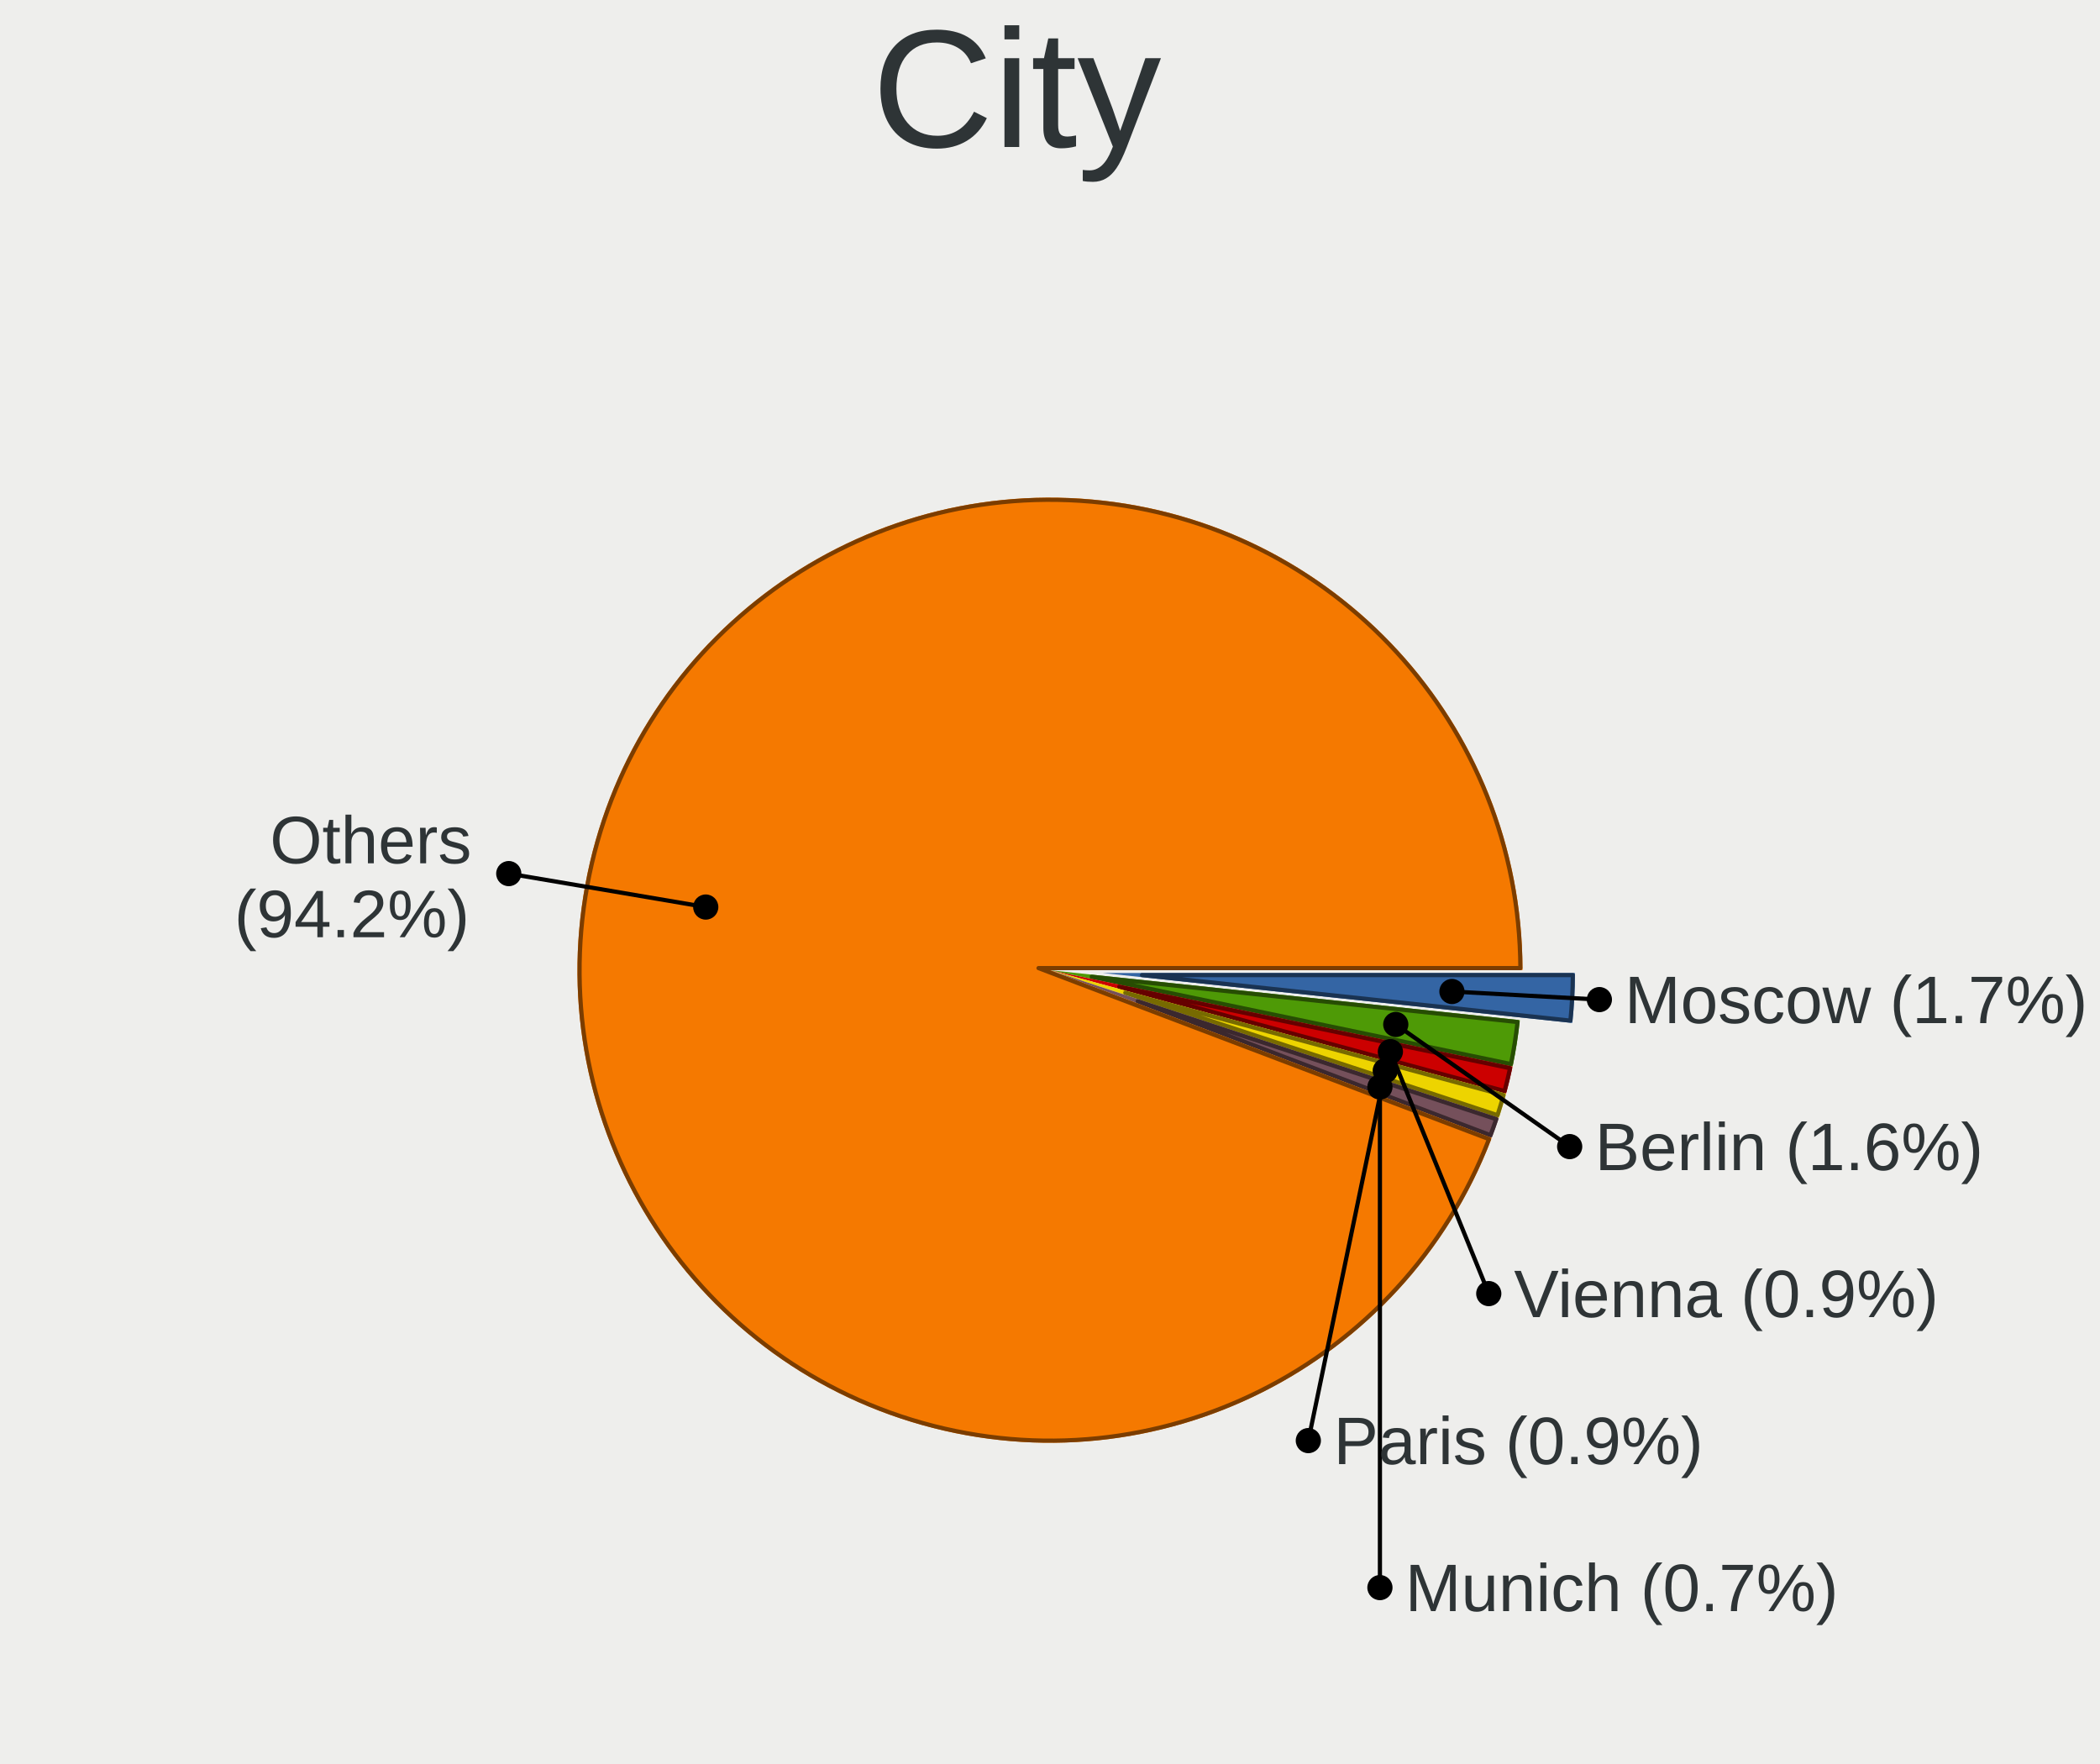
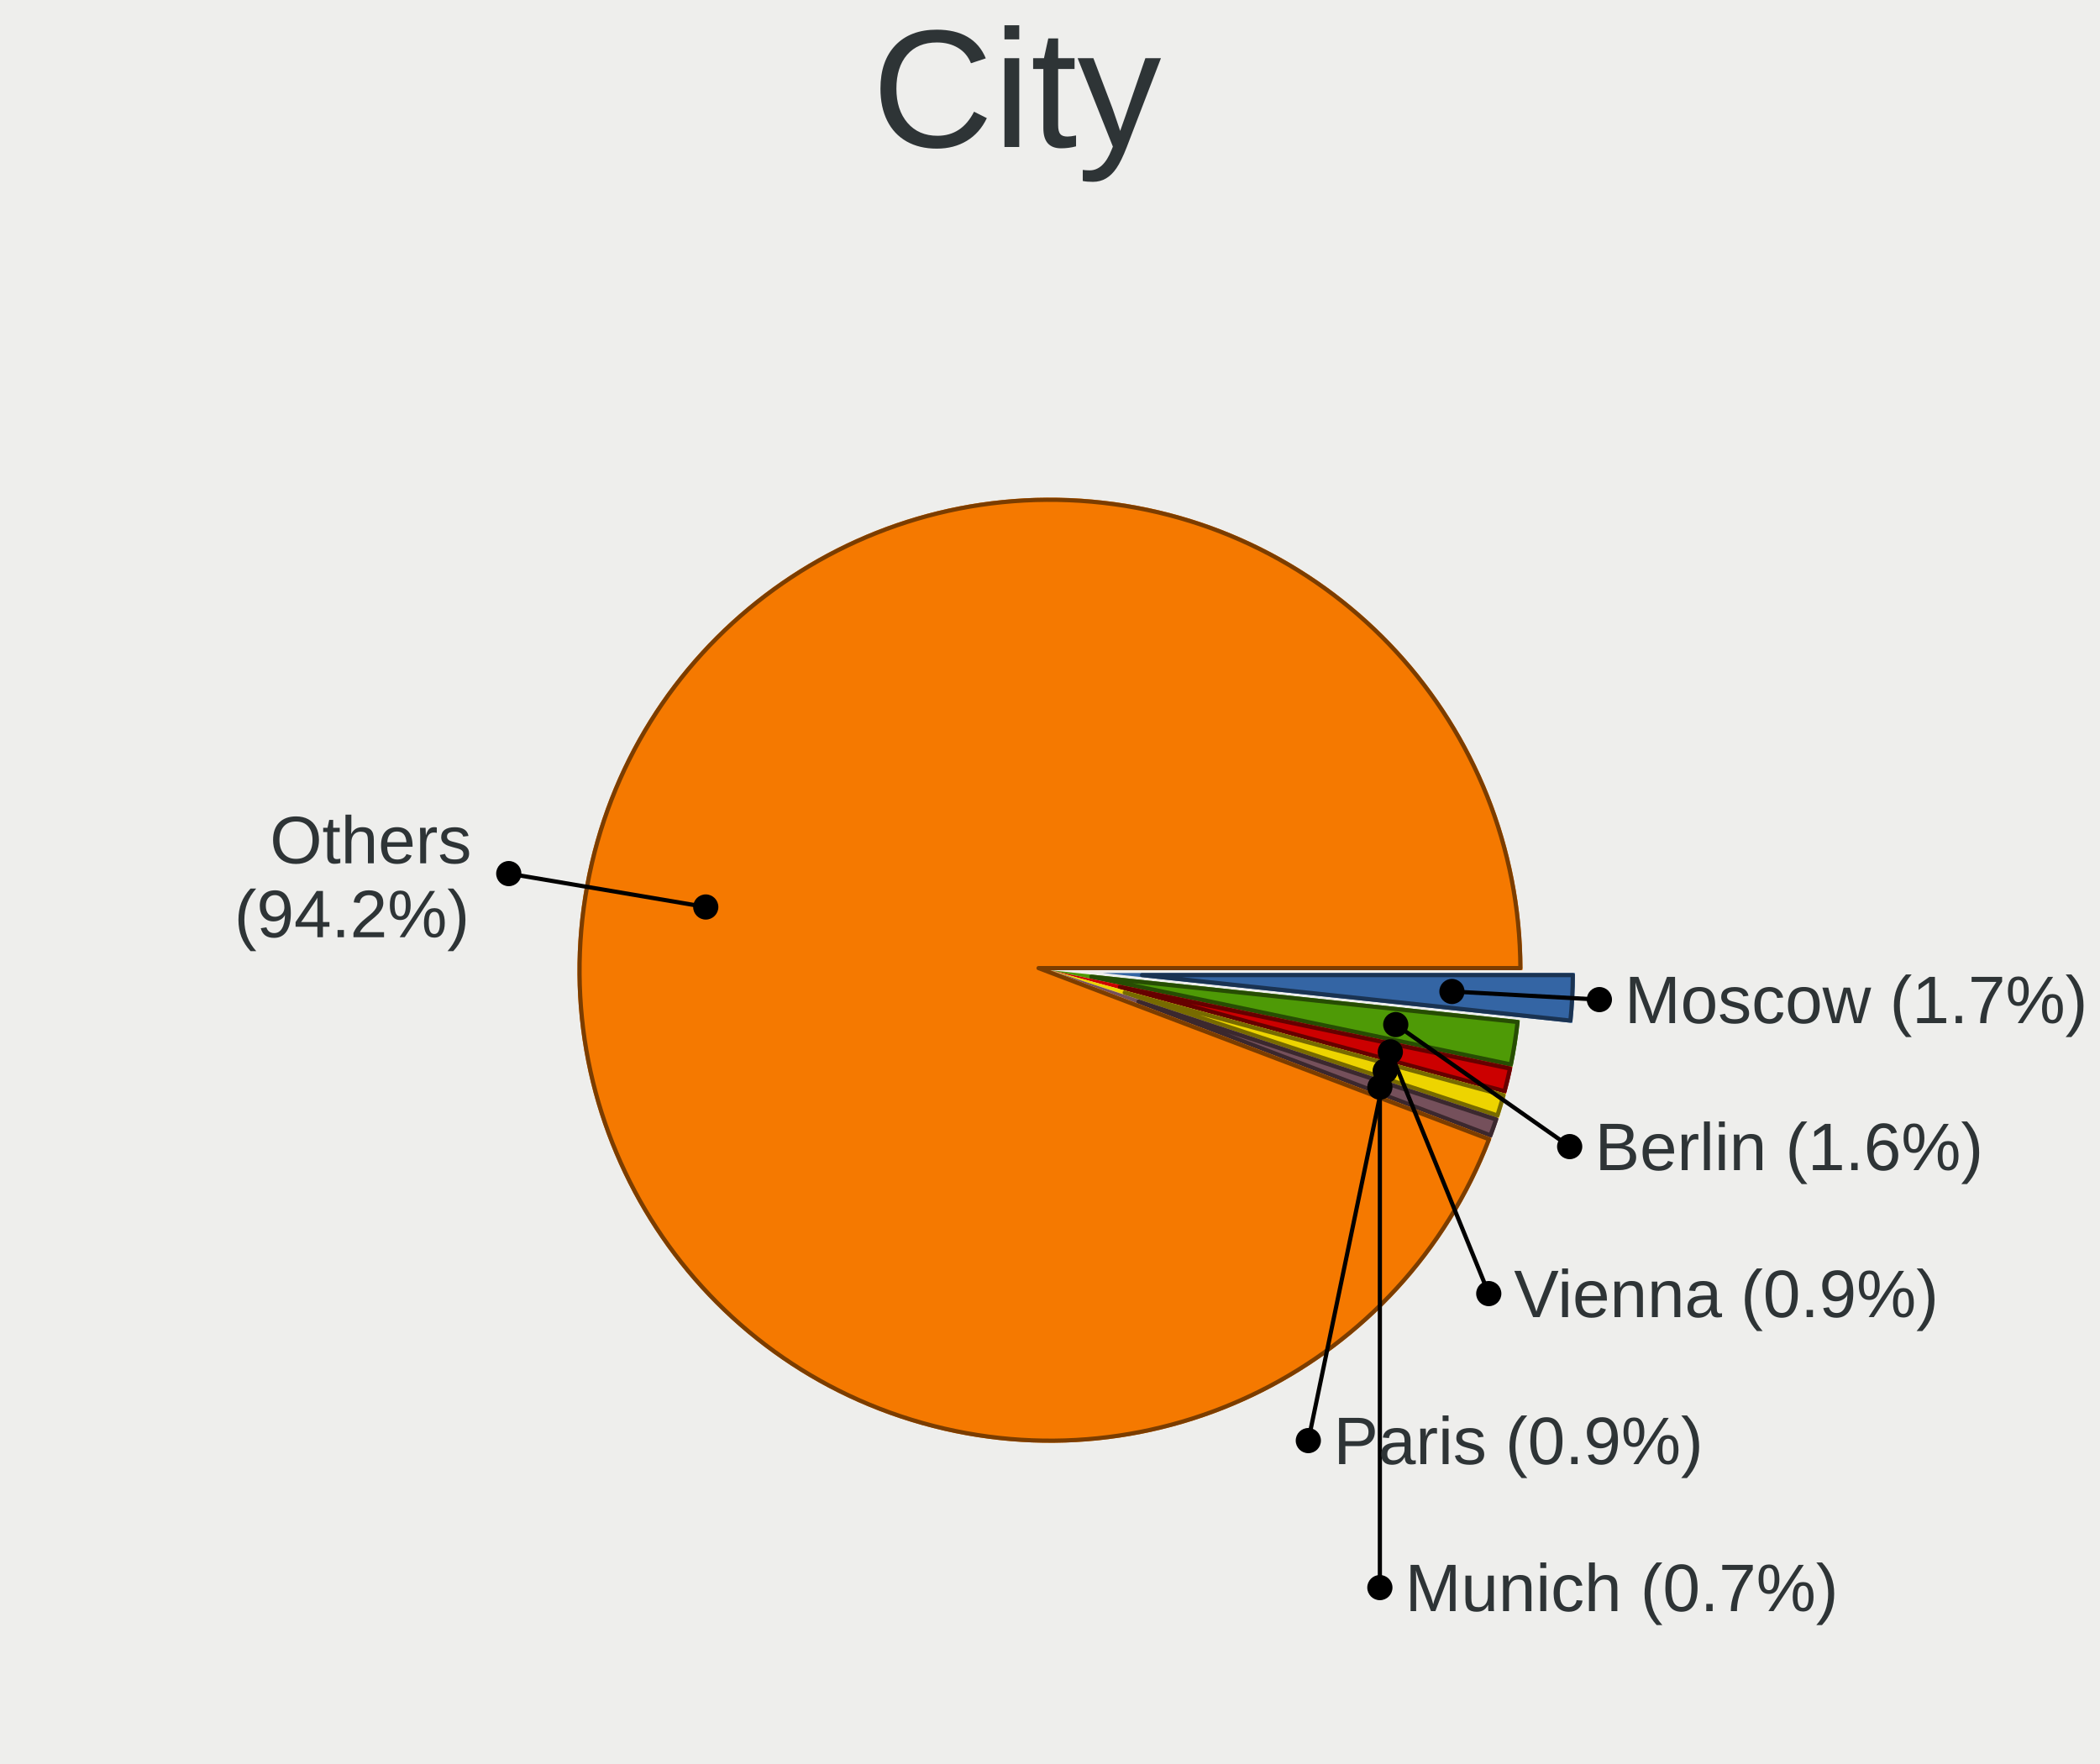
<svg xmlns="http://www.w3.org/2000/svg" width="500" height="420" version="1.0" id="ezcGraph">
  <defs />
  <g id="ezcGraphChart" color-rendering="optimizeQuality" shape-rendering="geometricPrecision" text-rendering="optimizeLegibility">
    <path d=" M 0,420 L 0,0 L 500,0 L 500,420 L 0,420 z " style="fill: #eeeeec; fill-opacity: 1.00; stroke: none;" id="ezcGraphPolygon_1" />
    <path d=" M 0,42 L 0,0 L 500,0 L 500,42 L 0,42 z " style="fill: #000000; fill-opacity: 0.00; stroke: none;" id="ezcGraphPolygon_2" />
-     <path d="M 262.48,231.66 L 374.98,231.66 A 112.50,112.50 0 0,1 374.35,243.56 z" style="fill: #3465a4; fill-opacity: 1.00; stroke: none;" id="ezcGraphCircleSector_4" />
-     <path d="M 271.91,232.16 L 374.48,232.16 A 112.00,112.00 0 0,1 373.91,243.01 z" style="fill: none; stroke: #1a3352; stroke-width: 1; stroke-opacity: 1.00; stroke-linecap: round; stroke-linejoin: round;" id="ezcGraphCircleSector_5" />
-     <path d="M 250.00,231.00 L 361.87,242.89 A 112.50,112.50 0 0,1 360.14,253.94 z" style="fill: #4e9a06; fill-opacity: 1.00; stroke: none;" id="ezcGraphCircleSector_6" />
-     <path d="M 259.94,232.56 L 361.32,243.34 A 112.00,112.00 0 0,1 359.75,253.35 z" style="fill: none; stroke: #274d03; stroke-width: 1; stroke-opacity: 1.00; stroke-linecap: round; stroke-linejoin: round;" id="ezcGraphCircleSector_7" />
-     <path d="M 250.00,231.00 L 360.14,253.94 A 112.50,112.50 0 0,1 358.59,260.39 z" style="fill: #cc0000; fill-opacity: 1.00; stroke: none;" id="ezcGraphCircleSector_8" />
-     <path d="M 266.50,234.95 L 359.54,254.33 A 112.00,112.00 0 0,1 358.24,259.78 z" style="fill: none; stroke: #660000; stroke-width: 1; stroke-opacity: 1.00; stroke-linecap: round; stroke-linejoin: round;" id="ezcGraphCircleSector_9" />
-     <path d="M 250.00,231.00 L 358.59,260.39 A 112.50,112.50 0 0,1 356.87,266.15 z" style="fill: #edd400; fill-opacity: 1.00; stroke: none;" id="ezcGraphCircleSector_10" />
-     <path d="M 267.93,236.37 L 357.98,260.74 A 112.00,112.00 0 0,1 356.55,265.52 z" style="fill: none; stroke: #776a00; stroke-width: 1; stroke-opacity: 1.00; stroke-linecap: round; stroke-linejoin: round;" id="ezcGraphCircleSector_11" />
-     <path d="M 250.00,231.00 L 356.87,266.15 A 112.50,112.50 0 0,1 355.17,270.93 z" style="fill: #75505b; fill-opacity: 1.00; stroke: none;" id="ezcGraphCircleSector_12" />
-     <path d="M 270.89,238.40 L 356.24,266.47 A 112.00,112.00 0 0,1 354.88,270.29 z" style="fill: none; stroke: #3b282e; stroke-width: 1; stroke-opacity: 1.00; stroke-linecap: round; stroke-linejoin: round;" id="ezcGraphCircleSector_13" />
-     <path d="M 250.00,231.00 L 355.17,270.93 A 112.50,112.50 0 1,1 362.50,231.00 z" style="fill: #f57900; fill-opacity: 1.00; stroke: none;" id="ezcGraphCircleSector_14" />
-     <path d="M 247.27,230.50 L 354.53,271.22 A 112.00,112.00 0 1,1 362.00,230.50 z" style="fill: none; stroke: #7b3d00; stroke-width: 1; stroke-opacity: 1.00; stroke-linecap: round; stroke-linejoin: round;" id="ezcGraphCircleSector_15" />
-     <path d=" M 168.035,215.963 L 121.134,208" style="fill: none; stroke: #000000; stroke-width: 1; stroke-opacity: 1.00; stroke-linecap: round; stroke-linejoin: round;" id="ezcGraphLine_16" />
-     <ellipse cx="168.035" cy="215.963" rx="3" ry="3" style="fill: #000000; fill-opacity: 1.00; stroke: none;" id="ezcGraphCircle_17" />
+     <path d="M 262.48,231.66 L 374.98,231.66 A 112.50,112.50 0 0,1 374.35,243.55 z" style="fill: #3465a4; fill-opacity: 1.00; stroke: none;" id="ezcGraphCircleSector_4" />
+     <path d="M 271.92,232.16 L 374.48,232.16 A 112.00,112.00 0 0,1 373.91,243.00 z" style="fill: none; stroke: #1a3352; stroke-width: 1; stroke-opacity: 1.00; stroke-linecap: round; stroke-linejoin: round;" id="ezcGraphCircleSector_5" />
+     <path d="M 250.00,231.00 L 361.87,242.89 A 112.50,112.50 0 0,1 360.12,254.04 z" style="fill: #4e9a06; fill-opacity: 1.00; stroke: none;" id="ezcGraphCircleSector_6" />
+     <path d="M 259.85,232.55 L 361.32,243.33 A 112.00,112.00 0 0,1 359.73,253.44 z" style="fill: none; stroke: #274d03; stroke-width: 1; stroke-opacity: 1.00; stroke-linecap: round; stroke-linejoin: round;" id="ezcGraphCircleSector_7" />
+     <path d="M 250.00,231.00 L 360.12,254.04 A 112.50,112.50 0 0,1 358.58,260.42 z" style="fill: #cc0000; fill-opacity: 1.00; stroke: none;" id="ezcGraphCircleSector_8" />
+     <path d="M 266.65,234.99 L 359.52,254.42 A 112.00,112.00 0 0,1 358.23,259.81 z" style="fill: none; stroke: #660000; stroke-width: 1; stroke-opacity: 1.00; stroke-linecap: round; stroke-linejoin: round;" id="ezcGraphCircleSector_9" />
+     <path d="M 250.00,231.00 L 358.58,260.42 A 112.50,112.50 0 0,1 356.84,266.22 z" style="fill: #edd400; fill-opacity: 1.00; stroke: none;" id="ezcGraphCircleSector_10" />
+     <path d="M 267.79,236.34 L 357.97,260.77 A 112.00,112.00 0 0,1 356.53,265.59 z" style="fill: none; stroke: #776a00; stroke-width: 1; stroke-opacity: 1.00; stroke-linecap: round; stroke-linejoin: round;" id="ezcGraphCircleSector_11" />
+     <path d="M 250.00,231.00 L 356.84,266.22 A 112.50,112.50 0 0,1 355.16,270.96 z" style="fill: #75505b; fill-opacity: 1.00; stroke: none;" id="ezcGraphCircleSector_12" />
+     <path d="M 271.08,238.48 L 356.21,266.54 A 112.00,112.00 0 0,1 354.87,270.32 z" style="fill: none; stroke: #3b282e; stroke-width: 1; stroke-opacity: 1.00; stroke-linecap: round; stroke-linejoin: round;" id="ezcGraphCircleSector_13" />
+     <path d="M 250.00,231.00 L 355.16,270.96 A 112.50,112.50 0 1,1 362.50,231.00 z" style="fill: #f57900; fill-opacity: 1.00; stroke: none;" id="ezcGraphCircleSector_14" />
+     <path d="M 247.28,230.50 L 354.52,271.25 A 112.00,112.00 0 1,1 362.00,230.50 z" style="fill: none; stroke: #7b3d00; stroke-width: 1; stroke-opacity: 1.00; stroke-linecap: round; stroke-linejoin: round;" id="ezcGraphCircleSector_15" />
+     <path d=" M 168.037,215.951 L 121.134,208" style="fill: none; stroke: #000000; stroke-width: 1; stroke-opacity: 1.00; stroke-linecap: round; stroke-linejoin: round;" id="ezcGraphLine_16" />
+     <ellipse cx="168.037" cy="215.951" rx="3" ry="3" style="fill: #000000; fill-opacity: 1.00; stroke: none;" id="ezcGraphCircle_17" />
    <ellipse cx="121.134" cy="208" rx="3" ry="3" style="fill: #000000; fill-opacity: 1.00; stroke: none;" id="ezcGraphCircle_18" />
-     <path d=" M 345.699,236.073 L 380.804,238" style="fill: none; stroke: #000000; stroke-width: 1; stroke-opacity: 1.00; stroke-linecap: round; stroke-linejoin: round;" id="ezcGraphLine_20" />
-     <ellipse cx="345.699" cy="236.073" rx="3" ry="3" style="fill: #000000; fill-opacity: 1.00; stroke: none;" id="ezcGraphCircle_21" />
+     <path d=" M 345.699,236.069 L 380.804,238" style="fill: none; stroke: #000000; stroke-width: 1; stroke-opacity: 1.00; stroke-linecap: round; stroke-linejoin: round;" id="ezcGraphLine_20" />
+     <ellipse cx="345.699" cy="236.069" rx="3" ry="3" style="fill: #000000; fill-opacity: 1.00; stroke: none;" id="ezcGraphCircle_21" />
    <ellipse cx="380.804" cy="238" rx="3" ry="3" style="fill: #000000; fill-opacity: 1.00; stroke: none;" id="ezcGraphCircle_22" />
-     <path d=" M 332.326,243.919 L 373.733,273" style="fill: none; stroke: #000000; stroke-width: 1; stroke-opacity: 1.00; stroke-linecap: round; stroke-linejoin: round;" id="ezcGraphLine_24" />
-     <ellipse cx="332.326" cy="243.919" rx="3" ry="3" style="fill: #000000; fill-opacity: 1.00; stroke: none;" id="ezcGraphCircle_25" />
+     <path d=" M 332.321,243.95 L 373.733,273" style="fill: none; stroke: #000000; stroke-width: 1; stroke-opacity: 1.00; stroke-linecap: round; stroke-linejoin: round;" id="ezcGraphLine_24" />
+     <ellipse cx="332.321" cy="243.95" rx="3" ry="3" style="fill: #000000; fill-opacity: 1.00; stroke: none;" id="ezcGraphCircle_25" />
    <ellipse cx="373.733" cy="273" rx="3" ry="3" style="fill: #000000; fill-opacity: 1.00; stroke: none;" id="ezcGraphCircle_26" />
-     <path d=" M 331.046,250.392 L 354.468,308" style="fill: none; stroke: #000000; stroke-width: 1; stroke-opacity: 1.00; stroke-linecap: round; stroke-linejoin: round;" id="ezcGraphLine_28" />
-     <ellipse cx="331.046" cy="250.392" rx="3" ry="3" style="fill: #000000; fill-opacity: 1.00; stroke: none;" id="ezcGraphCircle_29" />
+     <path d=" M 331.035,250.437 L 354.468,308" style="fill: none; stroke: #000000; stroke-width: 1; stroke-opacity: 1.00; stroke-linecap: round; stroke-linejoin: round;" id="ezcGraphLine_28" />
+     <ellipse cx="331.035" cy="250.437" rx="3" ry="3" style="fill: #000000; fill-opacity: 1.00; stroke: none;" id="ezcGraphCircle_29" />
    <ellipse cx="354.468" cy="308" rx="3" ry="3" style="fill: #000000; fill-opacity: 1.00; stroke: none;" id="ezcGraphCircle_30" />
-     <path d=" M 329.829,254.912 L 311.507,343" style="fill: none; stroke: #000000; stroke-width: 1; stroke-opacity: 1.00; stroke-linecap: round; stroke-linejoin: round;" id="ezcGraphLine_32" />
-     <ellipse cx="329.829" cy="254.912" rx="3" ry="3" style="fill: #000000; fill-opacity: 1.00; stroke: none;" id="ezcGraphCircle_33" />
+     <path d=" M 329.817,254.952 L 311.507,343" style="fill: none; stroke: #000000; stroke-width: 1; stroke-opacity: 1.00; stroke-linecap: round; stroke-linejoin: round;" id="ezcGraphLine_32" />
+     <ellipse cx="329.817" cy="254.952" rx="3" ry="3" style="fill: #000000; fill-opacity: 1.00; stroke: none;" id="ezcGraphCircle_33" />
    <ellipse cx="311.507" cy="343" rx="3" ry="3" style="fill: #000000; fill-opacity: 1.00; stroke: none;" id="ezcGraphCircle_34" />
-     <path d=" M 328.554,258.815 L 328.554,378" style="fill: none; stroke: #000000; stroke-width: 1; stroke-opacity: 1.00; stroke-linecap: round; stroke-linejoin: round;" id="ezcGraphLine_36" />
-     <ellipse cx="328.554" cy="258.815" rx="3" ry="3" style="fill: #000000; fill-opacity: 1.00; stroke: none;" id="ezcGraphCircle_37" />
-     <ellipse cx="328.554" cy="378" rx="3" ry="3" style="fill: #000000; fill-opacity: 1.00; stroke: none;" id="ezcGraphCircle_38" />
+     <path d=" M 328.541,258.854 L 328.541,378" style="fill: none; stroke: #000000; stroke-width: 1; stroke-opacity: 1.00; stroke-linecap: round; stroke-linejoin: round;" id="ezcGraphLine_36" />
+     <ellipse cx="328.541" cy="258.854" rx="3" ry="3" style="fill: #000000; fill-opacity: 1.00; stroke: none;" id="ezcGraphCircle_37" />
+     <ellipse cx="328.541" cy="378" rx="3" ry="3" style="fill: #000000; fill-opacity: 1.00; stroke: none;" id="ezcGraphCircle_38" />
    <g id="ezcGraphTextBox_3">
      <path d=" M 207.1,42 L 207.1,0.5 L 293.4,0.5 L 293.4,42 L 207.1,42 z " style="fill: #ffffff; fill-opacity: 0.00; stroke: none;" id="ezcGraphPolygon_40" />
      <text id="ezcGraphTextBox_3_text" x="207.6" text-length="84.8px" y="35" style="font-size: 40px; font-family: 'Arial'; fill: #2e3436; fill-opacity: 1.00; stroke: none;">City</text>
    </g>
    <g id="ezcGraphTextBox_19">
      <path d=" M 55.274,225.05 L 55.274,191.45 L 116.134,191.45 L 116.134,225.05 L 55.274,225.05 z " style="fill: #ffffff; fill-opacity: 0.00; stroke: none;" id="ezcGraphPolygon_41" />
      <text id="ezcGraphTextBox_19_text" x="64.254" text-length="50.88px" y="205.55" style="font-size: 16px; font-family: 'Arial'; fill: #2e3436; fill-opacity: 1.00; stroke: none;">Others</text>
      <text id="ezcGraphTextBox_19_text" x="55.774" text-length="59.36px" y="223.15" style="font-size: 16px; font-family: 'Arial'; fill: #2e3436; fill-opacity: 1.00; stroke: none;">(94.2%)</text>
    </g>
    <g id="ezcGraphTextBox_23">
      <path d=" M 386.304,247 L 386.304,229.5 L 498.044,229.5 L 498.044,247 L 386.304,247 z " style="fill: #ffffff; fill-opacity: 0.00; stroke: none;" id="ezcGraphPolygon_42" />
      <text id="ezcGraphTextBox_23_text" x="386.804" text-length="110.24px" y="243.6" style="font-size: 16px; font-family: 'Arial'; fill: #2e3436; fill-opacity: 1.00; stroke: none;">Moscow (1.7%)</text>
    </g>
    <g id="ezcGraphTextBox_27">
      <path d=" M 379.233,282 L 379.233,264.5 L 490.973,264.5 L 490.973,282 L 379.233,282 z " style="fill: #ffffff; fill-opacity: 0.00; stroke: none;" id="ezcGraphPolygon_43" />
      <text id="ezcGraphTextBox_27_text" x="379.733" text-length="110.24px" y="278.6" style="font-size: 16px; font-family: 'Arial'; fill: #2e3436; fill-opacity: 1.00; stroke: none;">Berlin (1.6%)</text>
    </g>
    <g id="ezcGraphTextBox_31">
      <path d=" M 359.968,317 L 359.968,299.5 L 471.708,299.5 L 471.708,317 L 359.968,317 z " style="fill: #ffffff; fill-opacity: 0.00; stroke: none;" id="ezcGraphPolygon_44" />
      <text id="ezcGraphTextBox_31_text" x="360.468" text-length="110.24px" y="313.6" style="font-size: 16px; font-family: 'Arial'; fill: #2e3436; fill-opacity: 1.00; stroke: none;">Vienna (0.9%)</text>
    </g>
    <g id="ezcGraphTextBox_35">
      <path d=" M 317.007,352 L 317.007,334.5 L 420.267,334.5 L 420.267,352 L 317.007,352 z " style="fill: #ffffff; fill-opacity: 0.00; stroke: none;" id="ezcGraphPolygon_45" />
      <text id="ezcGraphTextBox_35_text" x="317.507" text-length="101.76px" y="348.6" style="font-size: 16px; font-family: 'Arial'; fill: #2e3436; fill-opacity: 1.00; stroke: none;">Paris (0.9%)</text>
    </g>
    <g id="ezcGraphTextBox_39">
-       <path d=" M 334.054,387 L 334.054,369.5 L 445.794,369.5 L 445.794,387 L 334.054,387 z " style="fill: #ffffff; fill-opacity: 0.00; stroke: none;" id="ezcGraphPolygon_46" />
-       <text id="ezcGraphTextBox_39_text" x="334.554" text-length="110.24px" y="383.6" style="font-size: 16px; font-family: 'Arial'; fill: #2e3436; fill-opacity: 1.00; stroke: none;">Munich (0.7%)</text>
+       <path d=" M 334.041,387 L 334.041,369.5 L 445.781,369.5 L 445.781,387 L 334.041,387 z " style="fill: #ffffff; fill-opacity: 0.00; stroke: none;" id="ezcGraphPolygon_46" />
+       <text id="ezcGraphTextBox_39_text" x="334.541" text-length="110.24px" y="383.6" style="font-size: 16px; font-family: 'Arial'; fill: #2e3436; fill-opacity: 1.00; stroke: none;">Munich (0.7%)</text>
    </g>
  </g>
</svg>
